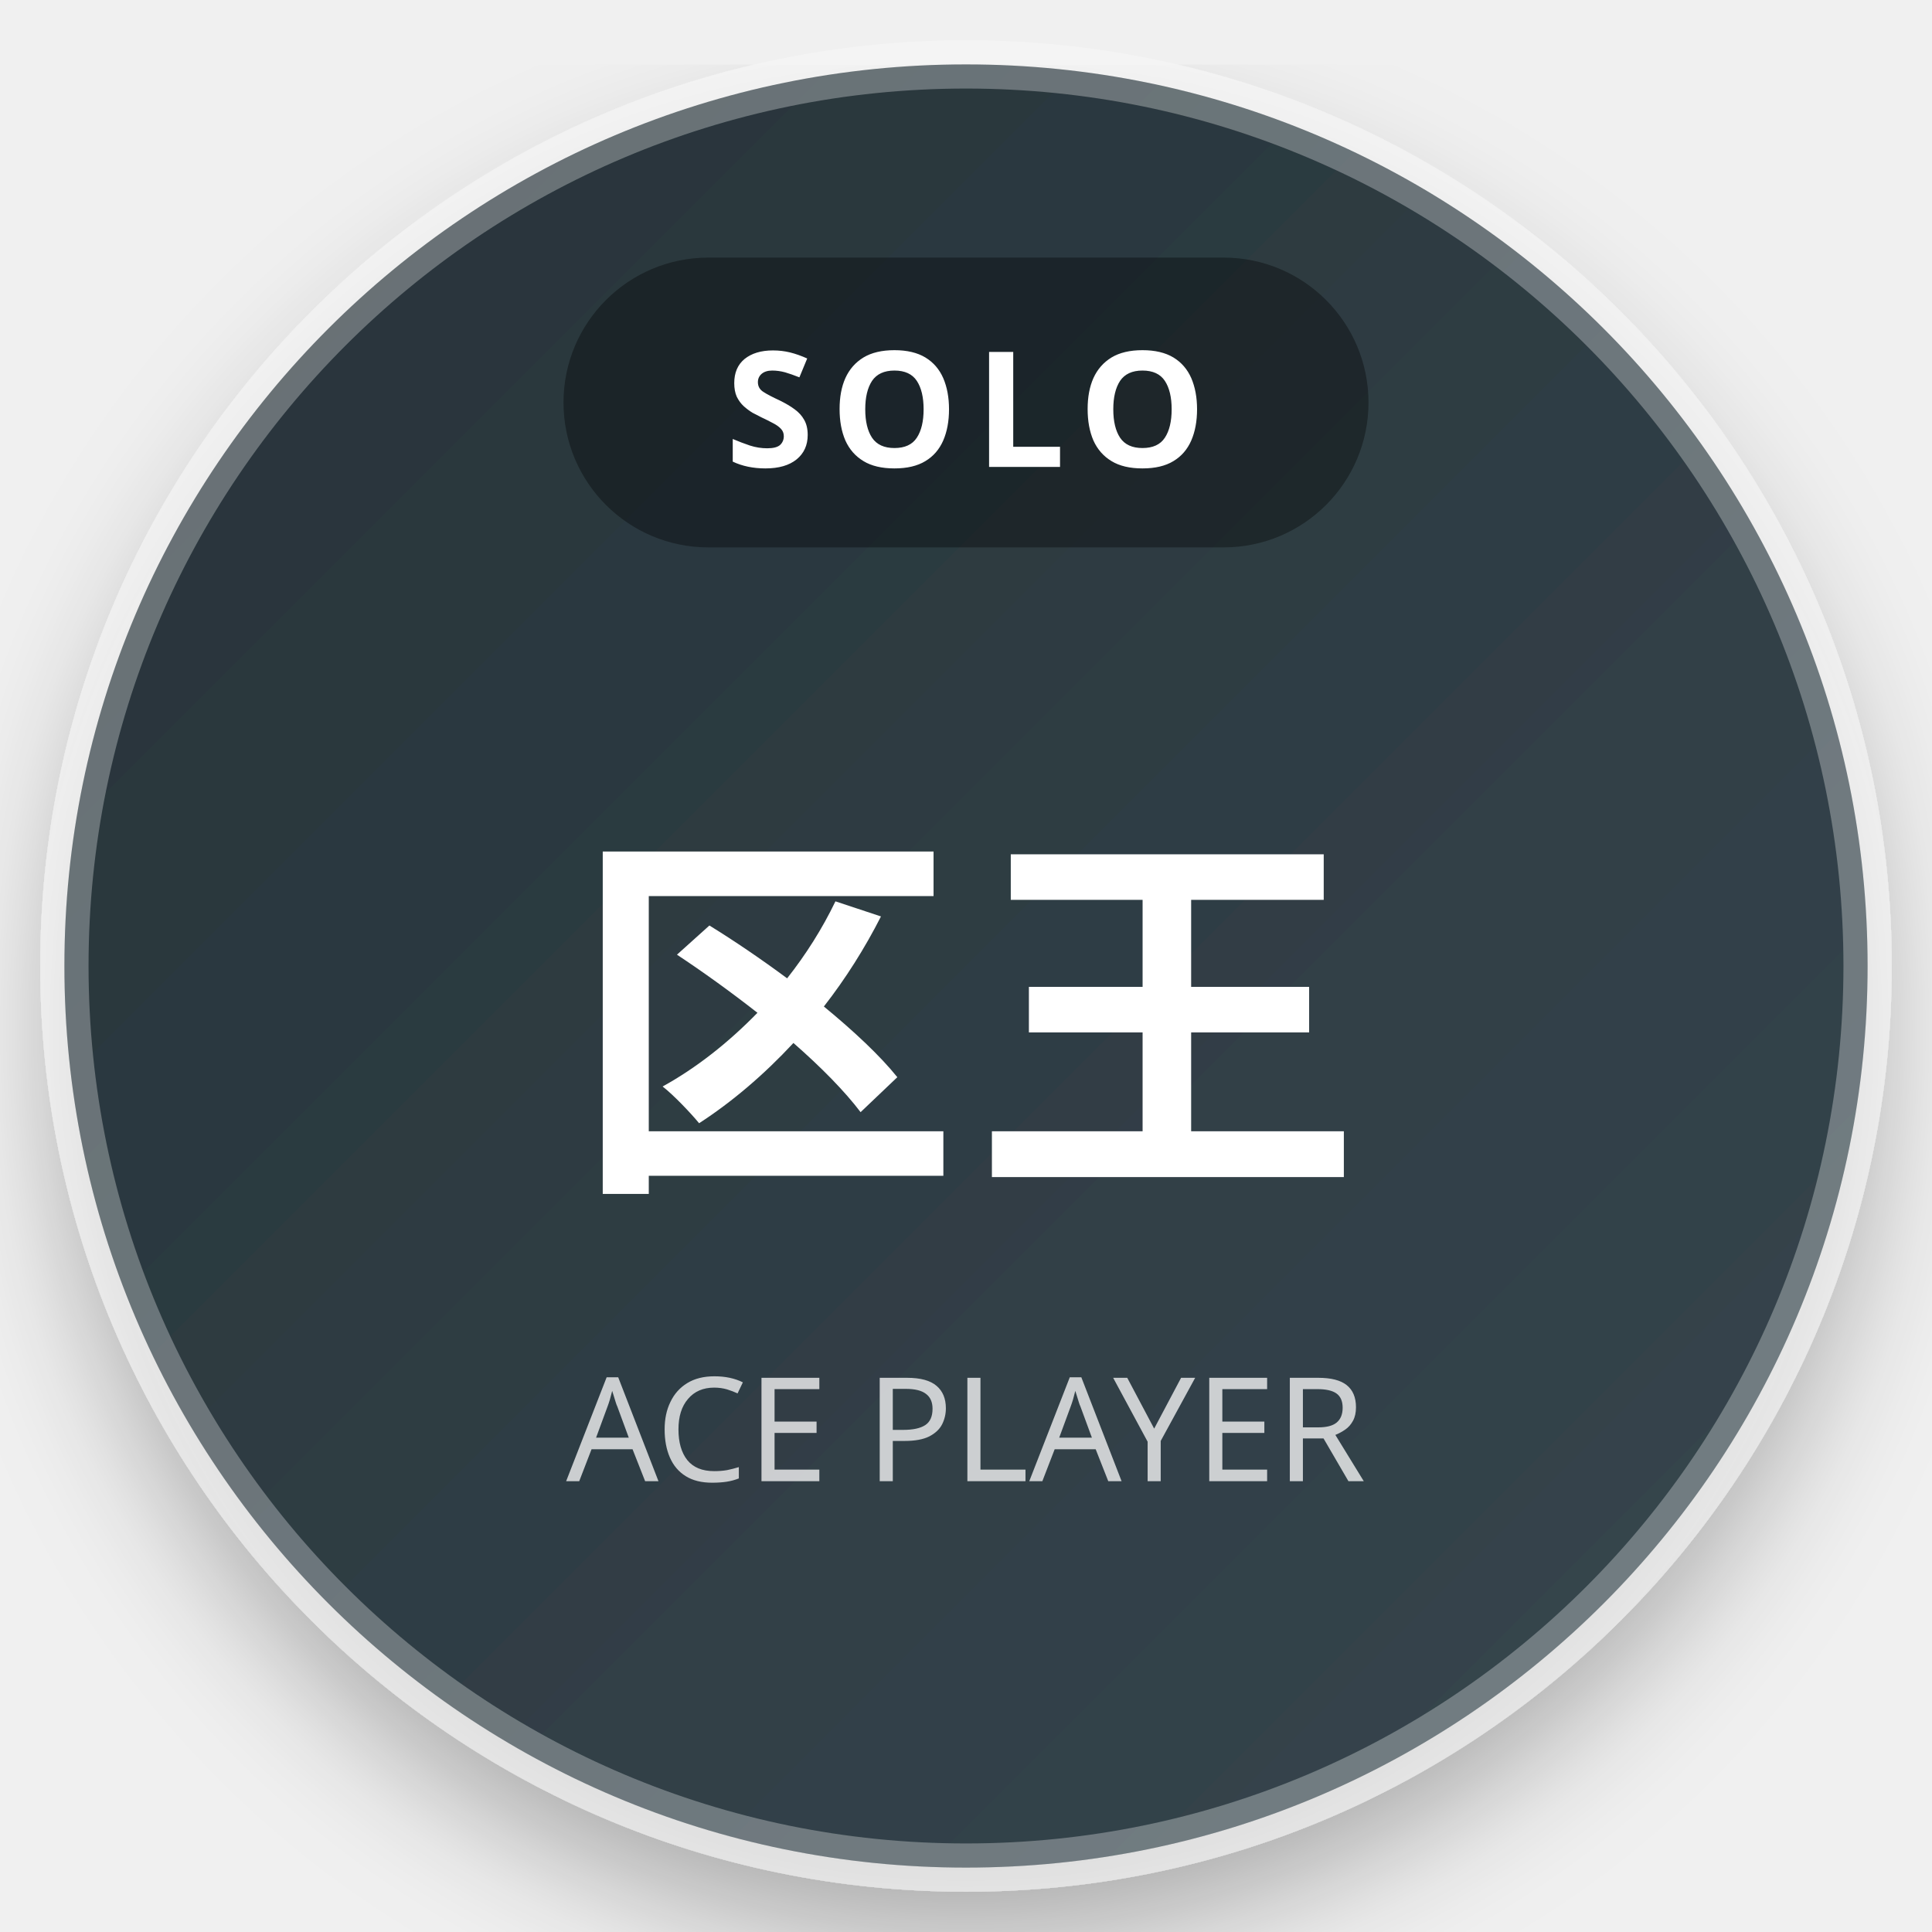
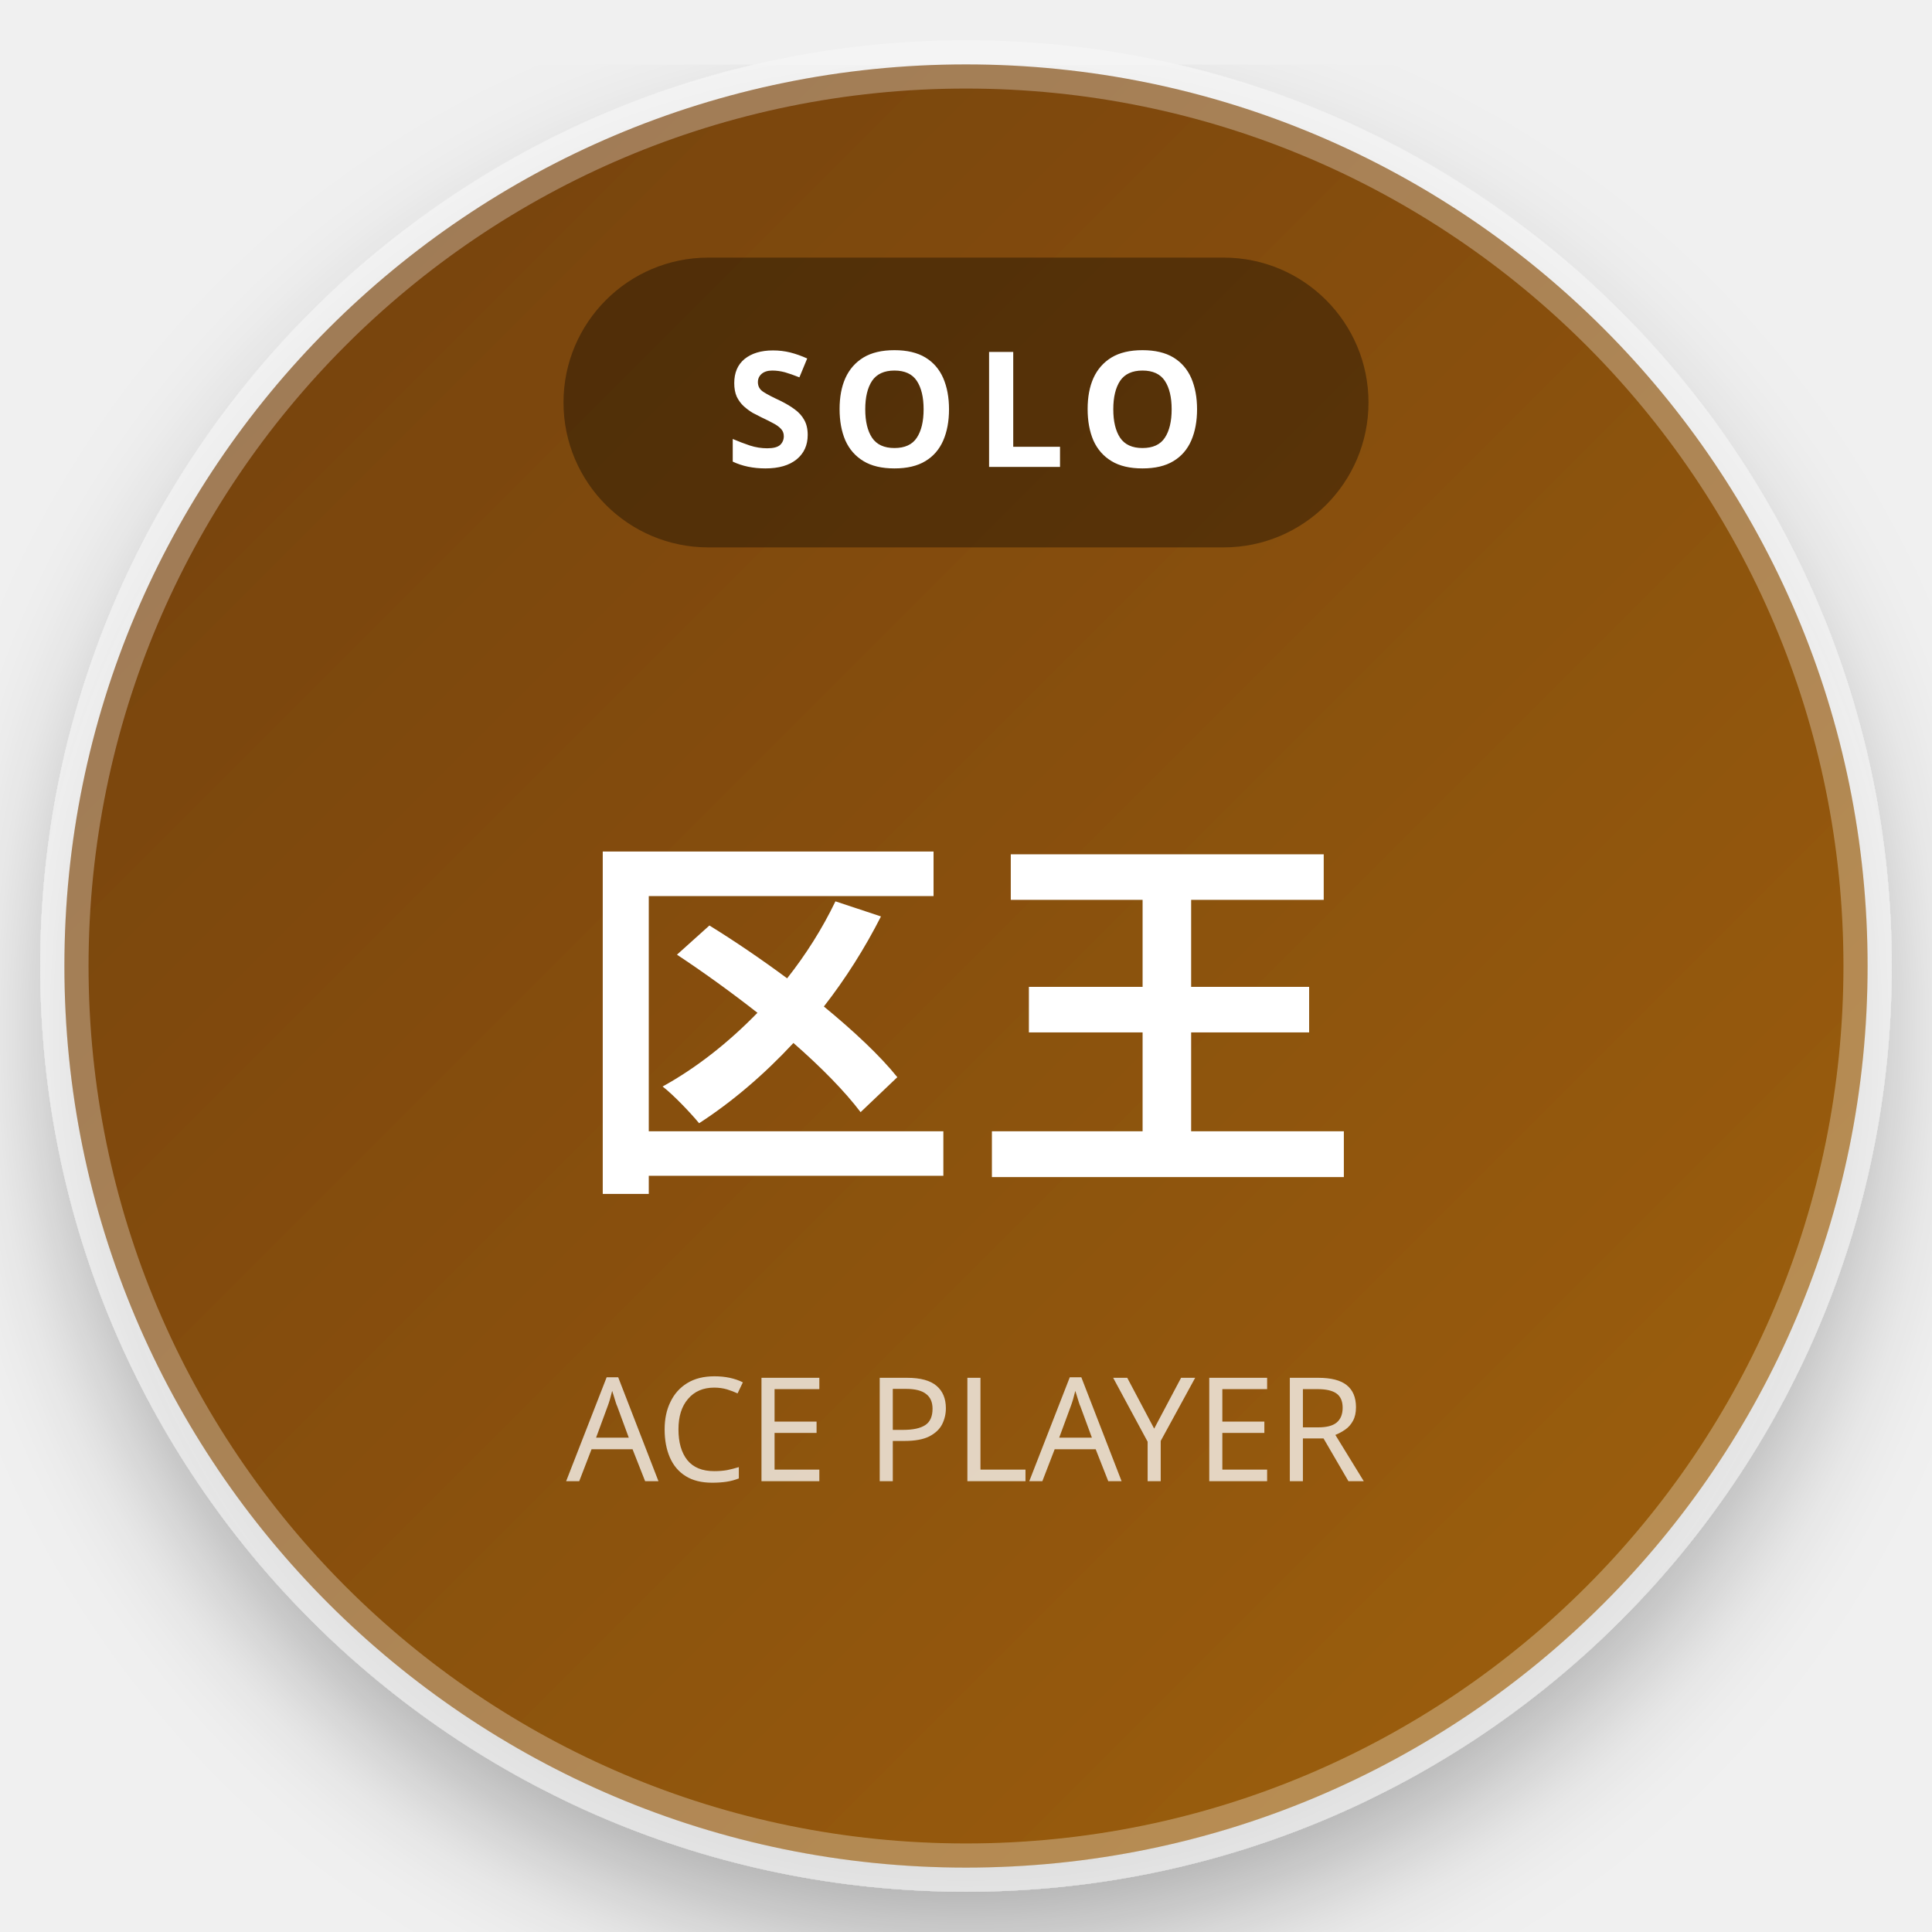
<svg xmlns="http://www.w3.org/2000/svg" viewBox="0 0 120 120" width="120" height="120">
  <defs>
    <linearGradient id="grad_%E5%8C%BA%E7%8E%8B" x1="0%" y1="0%" x2="100%" y2="100%">
-       <stop offset="0%" stop-color="#263238" />
-       <stop offset="100%" stop-color="#37474F" />
+       <stop offset="0%" stop-color="#713F12" />
+       <stop offset="100%" stop-color="#A16207" />
    </linearGradient>
    <filter id="glow" x="-20%" y="-20%" width="140%" height="140%">
      <feDropShadow dx="0" dy="4" stdDeviation="4" flood-color="rgba(0,0,0,0.3)" />
    </filter>
  </defs>
  <circle cx="60" cy="60" r="56" fill="url(#grad_%E5%8C%BA%E7%8E%8B)" stroke="rgba(255,255,255,0.3)" stroke-width="3" filter="url(#glow)" />
  <rect x="35" y="16" width="50" height="18" rx="9" fill="rgba(0,0,0,0.35)" />
  <text x="60" y="29" fill="#FFFFFF" font-size="10" font-family="system-ui, sans-serif" font-weight="bold" text-anchor="middle" letter-spacing="1">SOLO</text>
  <text x="60" y="72" fill="#FFFFFF" font-size="24" font-family="system-ui, sans-serif" font-weight="900" text-anchor="middle" letter-spacing="1">区王</text>
  <text x="60" y="92" fill="rgba(255,255,255,0.75)" font-size="9" font-family="system-ui, sans-serif" text-anchor="middle">ACE PLAYER</text>
</svg>
